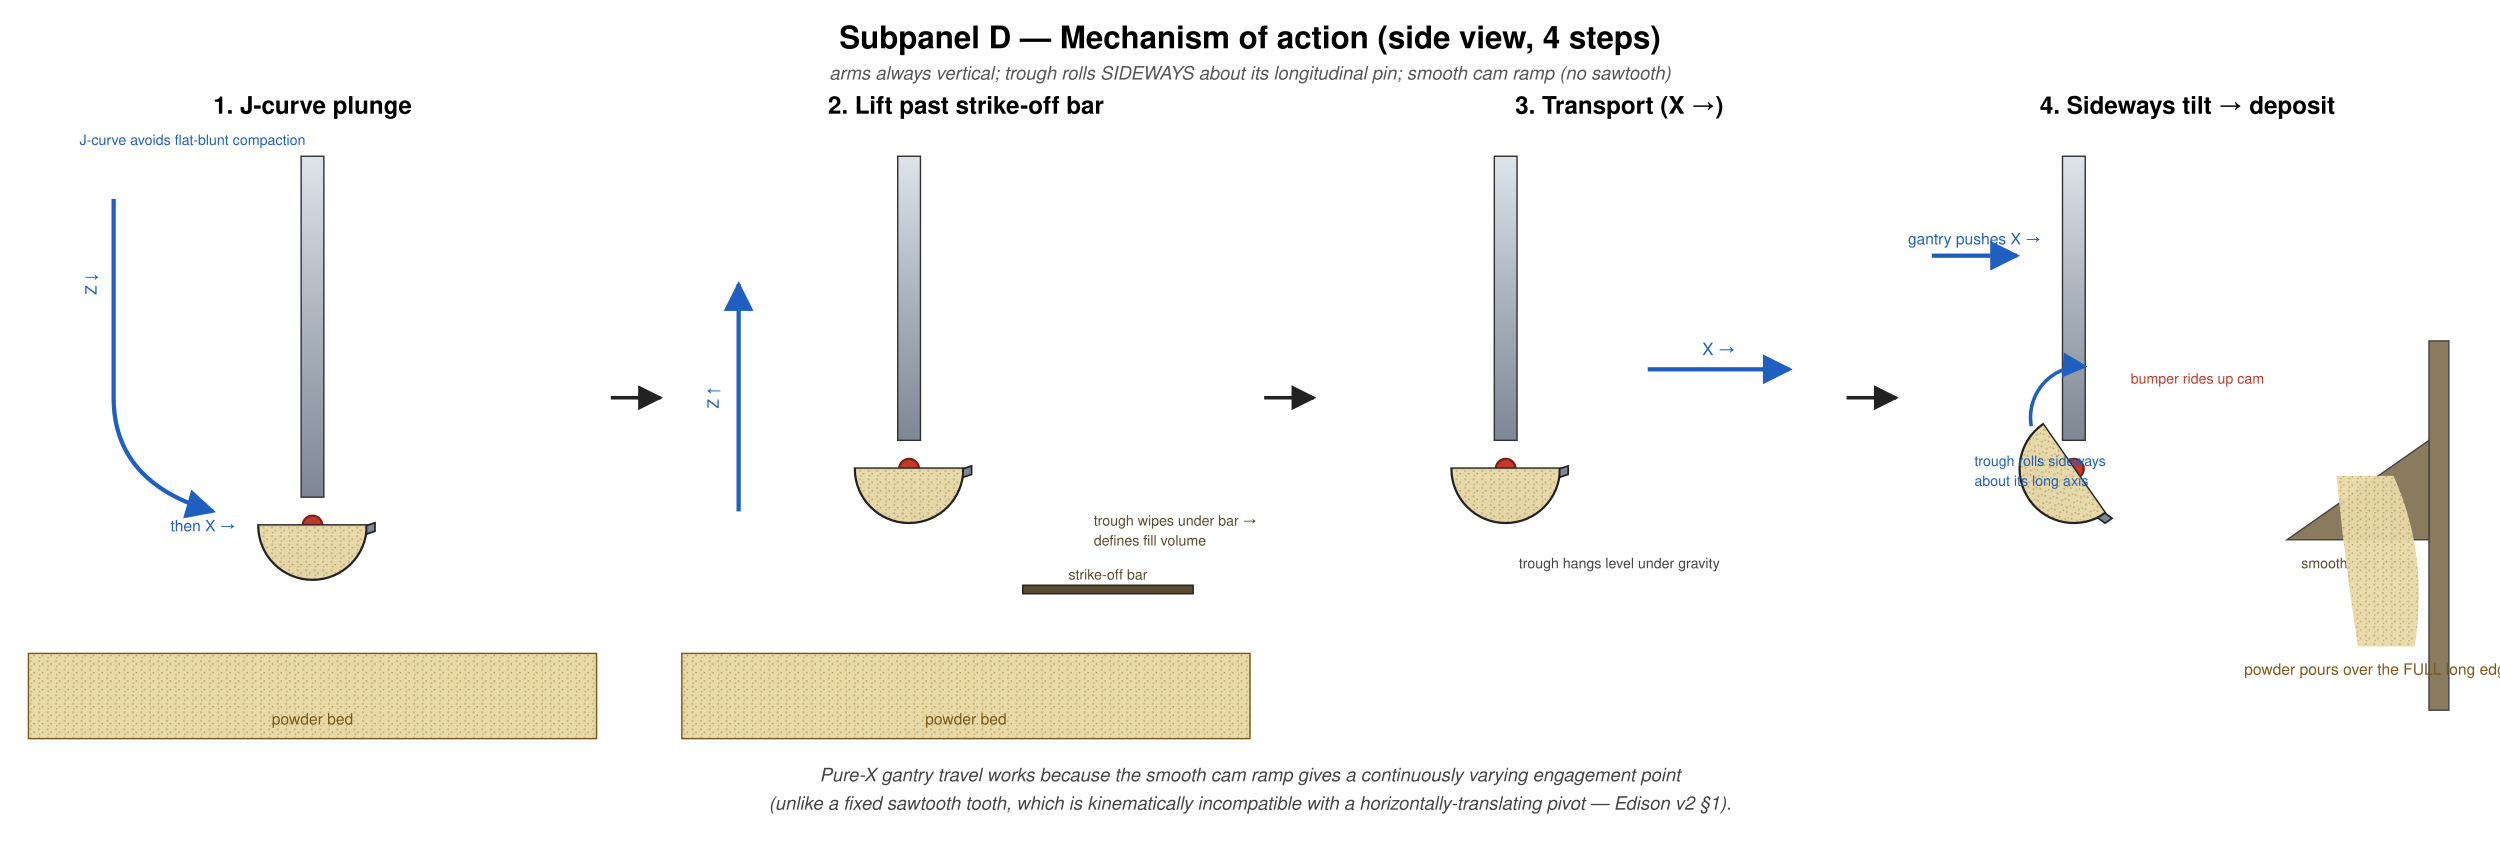
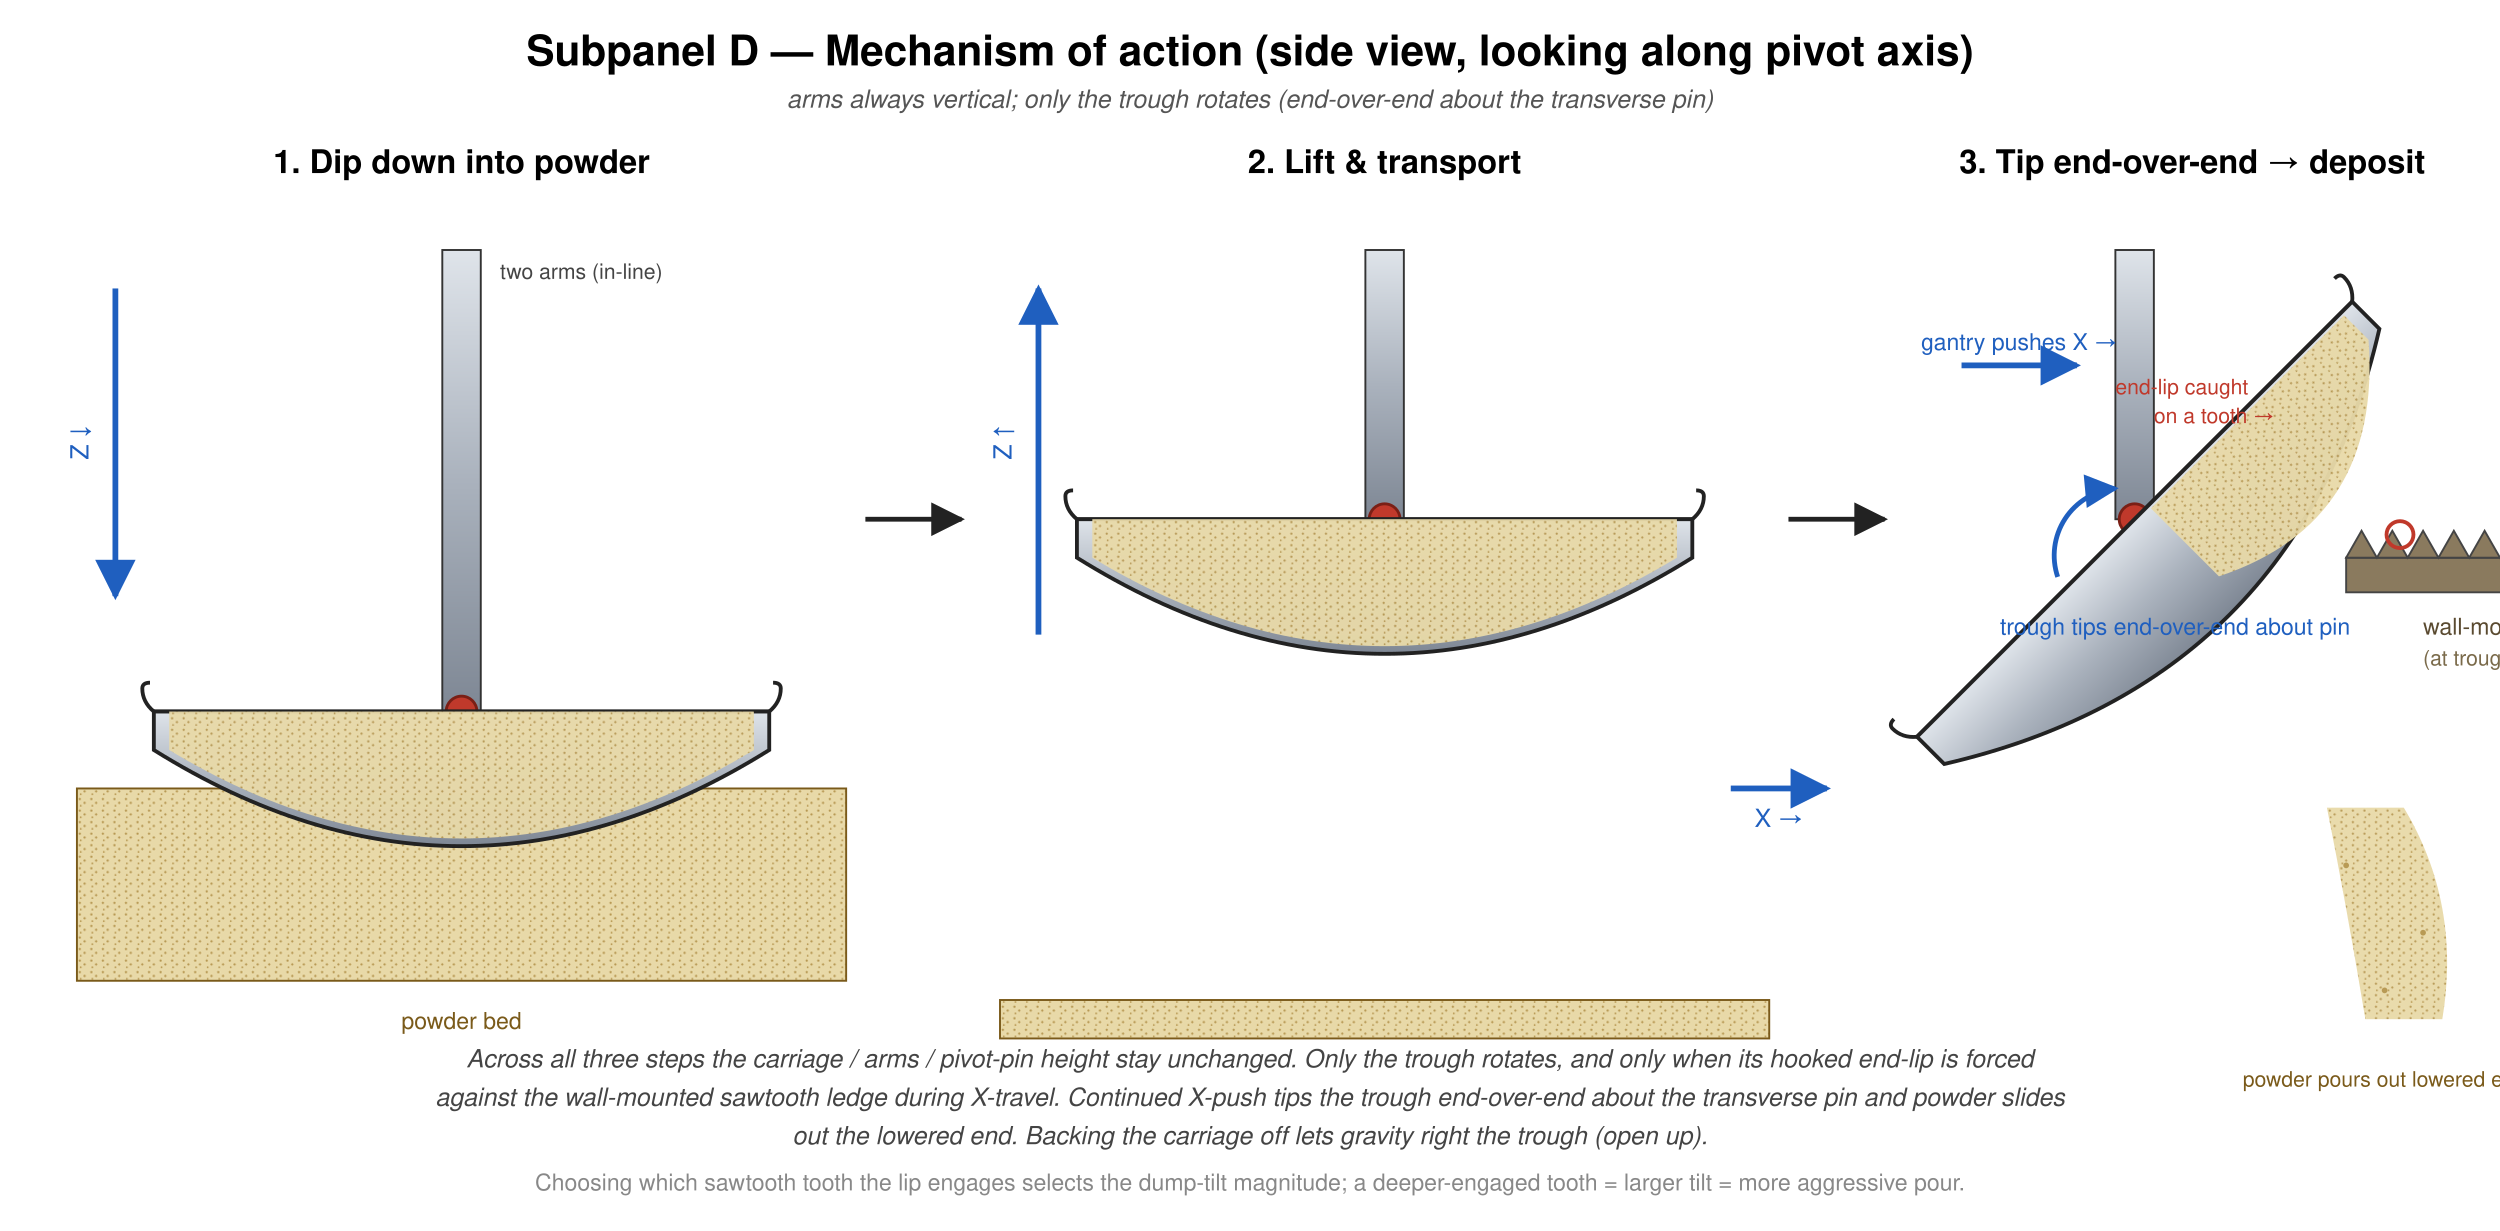
- <svg xmlns="http://www.w3.org/2000/svg" viewBox="0 0 1760 600" font-family="Helvetica, Arial, sans-serif" font-size="13">
+ <svg xmlns="http://www.w3.org/2000/svg" viewBox="0 0 1300 640" font-family="Helvetica, Arial, sans-serif">
  <defs>
    <linearGradient id="metal" x1="0" y1="0" x2="0" y2="1">
-       <stop offset="0" stop-color="#dfe4ea" />
-       <stop offset="0.5" stop-color="#aab2bd" />
-       <stop offset="1" stop-color="#7e8794" />
-     </linearGradient>
-     <linearGradient id="metalH" x1="0" y1="0" x2="1" y2="0">
      <stop offset="0" stop-color="#dfe4ea" />
      <stop offset="0.5" stop-color="#aab2bd" />
      <stop offset="1" stop-color="#7e8794" />
    </linearGradient>
    <pattern id="powder" width="6" height="6" patternUnits="userSpaceOnUse">
      <rect width="6" height="6" fill="#e8d9a8" />
      <circle cx="1.5" cy="1.5" r="0.6" fill="#b89a55" />
      <circle cx="4" cy="3.5" r="0.6" fill="#b89a55" />
      <circle cx="2" cy="5" r="0.5" fill="#b89a55" />
    </pattern>
    <marker id="arrowK" viewBox="0 0 10 10" refX="9" refY="5" markerWidth="7" markerHeight="7" orient="auto-start-reverse">
      <path d="M0,0 L10,5 L0,10 z" fill="#222" />
    </marker>
    <marker id="arrowB" viewBox="0 0 10 10" refX="9" refY="5" markerWidth="7" markerHeight="7" orient="auto-start-reverse">
      <path d="M0,0 L10,5 L0,10 z" fill="#1f5fbf" />
    </marker>
-     <marker id="arrowR" viewBox="0 0 10 10" refX="9" refY="5" markerWidth="7" markerHeight="7" orient="auto-start-reverse">
-       <path d="M0,0 L10,5 L0,10 z" fill="#c0392b" />
-     </marker>
  </defs>
-   <text x="880" y="34" text-anchor="middle" font-size="22" font-weight="700">Subpanel D — Mechanism of action (side view, 4 steps)</text>
-   <text x="880" y="56" text-anchor="middle" font-size="13" fill="#555" font-style="italic">arms always vertical; trough rolls SIDEWAYS about its longitudinal pin; smooth cam ramp (no sawtooth)</text>
-   <g transform="translate(20,80)">
-     <text x="200" y="0" text-anchor="middle" font-size="17" font-weight="600">1. J-curve plunge</text>
-     <rect x="0" y="380" width="400" height="60" fill="url(#powder)" stroke="#7a5a1a" />
-     <text x="200" y="430" text-anchor="middle" font-size="11" fill="#7a5a1a">powder bed</text>
-     <rect x="192" y="30" width="16" height="240" fill="url(#metal)" stroke="#333" />
-     <circle cx="200" cy="290" r="7" fill="#c0392b" stroke="#7a1f15" stroke-width="1.5" />
-     <g transform="translate(200,290) rotate(0)">
-       <path d="M -38 0 L 38 0 A 38 38 0 0 1 -38 0 Z" fill="url(#metal)" stroke="#222" stroke-width="2" />
-       <path d="M -37.43 0.0 L 37.43 0.0 A 37.43 37.43 0 0 1 -37.43 0.0 Z" fill="url(#powder)" opacity="0.95" />
-       <path d="M 38 0 L 44 -2 L 44 4 L 38 6 Z" fill="#7e8794" stroke="#222" stroke-width="1.2" />
+   <text x="650" y="34" text-anchor="middle" font-size="22" font-weight="700">
+     Subpanel D — Mechanism of action (side view, looking along pivot axis)
+   </text>
+   <text x="650" y="56" text-anchor="middle" font-size="13" fill="#555" font-style="italic">
+     arms always vertical; only the trough rotates (end-over-end about the transverse pin)
+   </text>
+   <g id="step1" transform="translate(40,90)">
+     <text x="200" y="0" text-anchor="middle" font-size="17" font-weight="600">
+       1. Dip down into powder
+     </text>
+     <rect x="0" y="320" width="400" height="100" fill="url(#powder)" stroke="#7a5a1a" />
+     <text x="200" y="445" text-anchor="middle" font-size="12" fill="#7a5a1a">powder bed</text>
+     <rect x="190" y="40" width="20" height="240" fill="url(#metal)" stroke="#333" />
+     <text x="220" y="55" font-size="11" fill="#444">two arms (in-line)</text>
+     <circle cx="200" cy="280" r="8" fill="#c0392b" stroke="#7a1f15" stroke-width="1.5" />
+     <g transform="translate(0,0)">
+       <line x1="40" y1="280" x2="360" y2="280" stroke="#222" stroke-width="2" />
+       <path d="M40,280 L360,280 L360,300 Q200,400 40,300 Z" fill="url(#metal)" stroke="#222" stroke-width="2" />
+       <path d="M48,280 L352,280 L352,300 Q200,392 48,300 Z" fill="url(#powder)" opacity="0.95" />
+       <path d="M40,280 q-6,-5 -6,-12 q0,-3 4,-3" fill="none" stroke="#222" stroke-width="2" />
+       <path d="M360,280 q6,-5 6,-12 q0,-3 -4,-3" fill="none" stroke="#222" stroke-width="2" />
    </g>
-     <path d="M 60 60 L 60 200 Q 60 260 130 280" fill="none" stroke="#1f5fbf" stroke-width="3" marker-end="url(#arrowB)" />
-     <text x="48" y="120" font-size="11" fill="#1f5fbf" transform="rotate(-90 48 120)" text-anchor="middle">Z ↓</text>
-     <text x="100" y="294" font-size="11" fill="#1f5fbf">then X →</text>
-     <text x="36" y="22" font-size="10" fill="#1f5fbf">J-curve avoids flat-blunt compaction</text>
+     <line x1="20" y1="60" x2="20" y2="220" stroke="#1f5fbf" stroke-width="3" marker-end="url(#arrowB)" />
+     <text x="6" y="140" font-size="13" fill="#1f5fbf" transform="rotate(-90,6,140)" text-anchor="middle">Z ↓</text>
  </g>
-   <line x1="430" y1="280" x2="465" y2="280" stroke="#222" stroke-width="2.5" marker-end="url(#arrowK)" />
-   <g transform="translate(480,80)">
-     <text x="200" y="0" text-anchor="middle" font-size="17" font-weight="600">2. Lift past strike-off bar</text>
-     <rect x="0" y="380" width="400" height="60" fill="url(#powder)" stroke="#7a5a1a" />
-     <text x="200" y="430" text-anchor="middle" font-size="11" fill="#7a5a1a">powder bed</text>
-     <rect x="240" y="332" width="120" height="6" fill="#5a4a30" stroke="#222" />
-     <text x="300" y="328" text-anchor="middle" font-size="10" fill="#5a4a30">strike-off bar</text>
-     <rect x="152" y="30" width="16" height="200" fill="url(#metal)" stroke="#333" />
-     <circle cx="160" cy="250" r="7" fill="#c0392b" stroke="#7a1f15" stroke-width="1.5" />
-     <g transform="translate(160,250) rotate(0)">
-       <path d="M -38 0 L 38 0 A 38 38 0 0 1 -38 0 Z" fill="url(#metal)" stroke="#222" stroke-width="2" />
-       <path d="M -37.43 0.0 L 37.43 0.0 A 37.43 37.43 0 0 1 -37.43 0.0 Z" fill="url(#powder)" opacity="0.95" />
-       <path d="M 38 0 L 44 -2 L 44 4 L 38 6 Z" fill="#7e8794" stroke="#222" stroke-width="1.2" />
+   <line x1="450" y1="270" x2="500" y2="270" stroke="#222" stroke-width="2.5" marker-end="url(#arrowK)" />
+   <g id="step2" transform="translate(520,90)">
+     <text x="200" y="0" text-anchor="middle" font-size="17" font-weight="600">
+       2. Lift &amp; transport
+     </text>
+     <rect x="0" y="430" width="400" height="20" fill="url(#powder)" stroke="#7a5a1a" />
+     <rect x="190" y="40" width="20" height="140" fill="url(#metal)" stroke="#333" />
+     <circle cx="200" cy="180" r="8" fill="#c0392b" stroke="#7a1f15" stroke-width="1.5" />
+     <g>
+       <line x1="40" y1="180" x2="360" y2="180" stroke="#222" stroke-width="2" />
+       <path d="M40,180 L360,180 L360,200 Q200,300 40,200 Z" fill="url(#metal)" stroke="#222" stroke-width="2" />
+       <path d="M48,180 L352,180 L352,200 Q200,292 48,200 Z" fill="url(#powder)" opacity="0.95" />
+       <path d="M40,180 q-6,-5 -6,-12 q0,-3 4,-3" fill="none" stroke="#222" stroke-width="2" />
+       <path d="M360,180 q6,-5 6,-12 q0,-3 -4,-3" fill="none" stroke="#222" stroke-width="2" />
    </g>
-     <line x1="40" y1="280" x2="40" y2="120" stroke="#1f5fbf" stroke-width="3" marker-end="url(#arrowB)" />
-     <text x="26" y="200" font-size="11" fill="#1f5fbf" transform="rotate(-90 26 200)" text-anchor="middle">Z ↑</text>
-     <text x="290" y="290" font-size="10" fill="#5a4a30">trough wipes under bar →</text>
-     <text x="290" y="304" font-size="10" fill="#5a4a30">defines fill volume</text>
+     <line x1="20" y1="240" x2="20" y2="60" stroke="#1f5fbf" stroke-width="3" marker-end="url(#arrowB)" />
+     <text x="6" y="140" font-size="13" fill="#1f5fbf" transform="rotate(-90,6,140)" text-anchor="middle">Z ↑</text>
+     <line x1="380" y1="320" x2="430" y2="320" stroke="#1f5fbf" stroke-width="3" marker-end="url(#arrowB)" />
+     <text x="405" y="340" text-anchor="middle" font-size="13" fill="#1f5fbf">X →</text>
  </g>
-   <line x1="890" y1="280" x2="925" y2="280" stroke="#222" stroke-width="2.5" marker-end="url(#arrowK)" />
-   <g transform="translate(940,80)">
-     <text x="200" y="0" text-anchor="middle" font-size="17" font-weight="600">3. Transport (X →)</text>
-     <rect x="112" y="30" width="16" height="200" fill="url(#metal)" stroke="#333" />
-     <circle cx="120" cy="250" r="7" fill="#c0392b" stroke="#7a1f15" stroke-width="1.5" />
-     <g transform="translate(120,250) rotate(0)">
-       <path d="M -38 0 L 38 0 A 38 38 0 0 1 -38 0 Z" fill="url(#metal)" stroke="#222" stroke-width="2" />
-       <path d="M -37.43 0.0 L 37.43 0.0 A 37.43 37.43 0 0 1 -37.43 0.0 Z" fill="url(#powder)" opacity="0.95" />
-       <path d="M 38 0 L 44 -2 L 44 4 L 38 6 Z" fill="#7e8794" stroke="#222" stroke-width="1.2" />
+   <line x1="930" y1="270" x2="980" y2="270" stroke="#222" stroke-width="2.5" marker-end="url(#arrowK)" />
+   <g id="step3" transform="translate(1000,90)">
+     <text x="140" y="0" text-anchor="middle" font-size="17" font-weight="600">
+       3. Tip end-over-end → deposit
+     </text>
+     <rect x="100" y="40" width="20" height="140" fill="url(#metal)" stroke="#333" />
+     <circle cx="110" cy="180" r="8" fill="#c0392b" stroke="#7a1f15" stroke-width="1.5" />
+     <g transform="rotate(-45 110 180)">
+       <line x1="-50" y1="180" x2="270" y2="180" stroke="#222" stroke-width="2" />
+       <path d="M-50,180 L270,180 L270,200 Q110,300 -50,200 Z" fill="url(#metal)" stroke="#222" stroke-width="2" />
+       <path d="M120,182 L262,182 L262,200 Q200,272 120,232 Z" fill="url(#powder)" opacity="0.95" />
+       <path d="M-50,180 q-6,-5 -6,-12 q0,-3 4,-3" fill="none" stroke="#222" stroke-width="2" />
+       <path d="M270,180 q6,-5 6,-12 q0,-3 -4,-3" fill="none" stroke="#222" stroke-width="2" />
    </g>
-     <line x1="220" y1="180" x2="320" y2="180" stroke="#1f5fbf" stroke-width="3" marker-end="url(#arrowB)" />
-     <text x="270" y="170" font-size="12" fill="#1f5fbf" text-anchor="middle">X →</text>
-     <text x="200" y="320" font-size="10" fill="#444" text-anchor="middle">trough hangs level under gravity</text>
+     <rect x="320" y="120" width="14" height="320" fill="#8a7a5e" stroke="#444" />
+     <text x="340" y="430" font-size="11" fill="#5a4a30">fixed post</text>
+     <rect x="220" y="200" width="100" height="18" fill="#8a7a5e" stroke="#444" />
+     <polygon points="220,200 228,186 236,200 244,186 252,200 260,186 268,200 276,186 284,200 292,186 300,200 308,186 316,200 320,200" fill="#8a7a5e" stroke="#444" />
+     <text x="260" y="240" font-size="12" fill="#5a4a30">wall-mounted sawtooth ledge</text>
+     <text x="260" y="256" font-size="11" fill="#7a6a4a">(at trough-END-lip height)</text>
+     <circle cx="248" cy="188" r="7" fill="none" stroke="#c0392b" stroke-width="2" />
+     <text x="100" y="115" font-size="11" fill="#c0392b">end-lip caught</text>
+     <text x="120" y="130" font-size="11" fill="#c0392b">on a tooth →</text>
+     <g fill="url(#powder)" opacity="0.95">
+       <path d="M210,330 Q220,380 230,440 L270,440 Q280,380 250,330 Z" />
+     </g>
+     <g fill="#b89a55">
+       <circle cx="220" cy="360" r="1.5" />
+       <circle cx="260" cy="395" r="1.5" />
+       <circle cx="240" cy="425" r="1.5" />
+     </g>
+     <text x="240" y="475" text-anchor="middle" font-size="11" fill="#7a5a1a">powder pours out lowered end</text>
+     <line x1="20" y1="100" x2="80" y2="100" stroke="#1f5fbf" stroke-width="3" marker-end="url(#arrowB)" />
+     <text x="50" y="92" text-anchor="middle" font-size="12" fill="#1f5fbf">gantry pushes X →</text>
+     <path d="M70,210 a35,35 0 0 1 30,-46" fill="none" stroke="#1f5fbf" stroke-width="2.5" marker-end="url(#arrowB)" />
+     <text x="40" y="240" font-size="12" fill="#1f5fbf">trough tips end-over-end about pin</text>
  </g>
-   <line x1="1300" y1="280" x2="1335" y2="280" stroke="#222" stroke-width="2.5" marker-end="url(#arrowK)" />
-   <g transform="translate(1340,80)">
-     <text x="200" y="0" text-anchor="middle" font-size="17" font-weight="600">4. Sideways tilt → deposit</text>
-     <rect x="370" y="160" width="14" height="260" fill="#8a7a5e" stroke="#444" />
-     <polygon points="270,300 370,300 370,230 270,300" fill="#8a7a5e" stroke="#444" />
-     <text x="320" y="320" text-anchor="middle" font-size="10" fill="#5a4a30">smooth cam ramp</text>
-     <rect x="112" y="30" width="16" height="200" fill="url(#metal)" stroke="#333" />
-     <circle cx="120" cy="250" r="7" fill="#c0392b" stroke="#7a1f15" stroke-width="1.5" />
-     <g transform="translate(120,250) rotate(55)">
-       <path d="M -38 0 L 38 0 A 38 38 0 0 1 -38 0 Z" fill="url(#metal)" stroke="#222" stroke-width="2" />
-       <path d="M -37.43 0.0 L 37.43 0.0 A 37.43 37.43 0 0 1 -37.43 0.0 Z" fill="url(#powder)" opacity="0.95" />
-       <path d="M 38 0 L 44 -2 L 44 4 L 38 6 Z" fill="#7e8794" stroke="#222" stroke-width="1.2" />
-     </g>
-     <g fill="url(#powder)" opacity="0.95">
-       <path d="M 305,255 Q 310,310 320,375 L 360,375 Q 370,310 345,255 Z" />
-     </g>
-     <text x="335" y="395" text-anchor="middle" font-size="11" fill="#7a5a1a">powder pours over the FULL long edge</text>
-     <line x1="20" y1="100" x2="80" y2="100" stroke="#1f5fbf" stroke-width="3" marker-end="url(#arrowB)" />
-     <text x="50" y="92" text-anchor="middle" font-size="11" fill="#1f5fbf">gantry pushes X →</text>
-     <path d="M 90 220 a 36 36 0 0 1 38 -42" fill="none" stroke="#1f5fbf" stroke-width="2.5" marker-end="url(#arrowB)" />
-     <text x="50" y="248" font-size="10" fill="#1f5fbf">trough rolls sideways</text>
-     <text x="50" y="262" font-size="10" fill="#1f5fbf">about its long axis</text>
-     <text x="160" y="190" font-size="10" fill="#c0392b">bumper rides up cam</text>
-   </g>
-   <text x="880" y="550" text-anchor="middle" font-size="13" fill="#444" font-style="italic">Pure-X gantry travel works because the smooth cam ramp gives a continuously varying engagement point</text>
-   <text x="880" y="570" text-anchor="middle" font-size="13" fill="#444" font-style="italic">(unlike a fixed sawtooth tooth, which is kinematically incompatible with a horizontally-translating pivot — Edison v2 §1).</text>
+   <text x="650" y="555" text-anchor="middle" font-size="13" fill="#444" font-style="italic">
+     Across all three steps the carriage / arms / pivot-pin height stay unchanged.  Only the
+     trough rotates, and only when its hooked end-lip is forced
+   </text>
+   <text x="650" y="575" text-anchor="middle" font-size="13" fill="#444" font-style="italic">
+     against the wall-mounted sawtooth ledge during X-travel.  Continued X-push tips the
+     trough end-over-end about the transverse pin and powder slides
+   </text>
+   <text x="650" y="595" text-anchor="middle" font-size="13" fill="#444" font-style="italic">
+     out the lowered end.  Backing the carriage off lets gravity right the trough (open up).
+   </text>
+   <text x="650" y="619" text-anchor="middle" font-size="12" fill="#888">
+     Choosing which sawtooth tooth the lip engages selects the dump-tilt magnitude;
+     a deeper-engaged tooth = larger tilt = more aggressive pour.
+   </text>
</svg>
